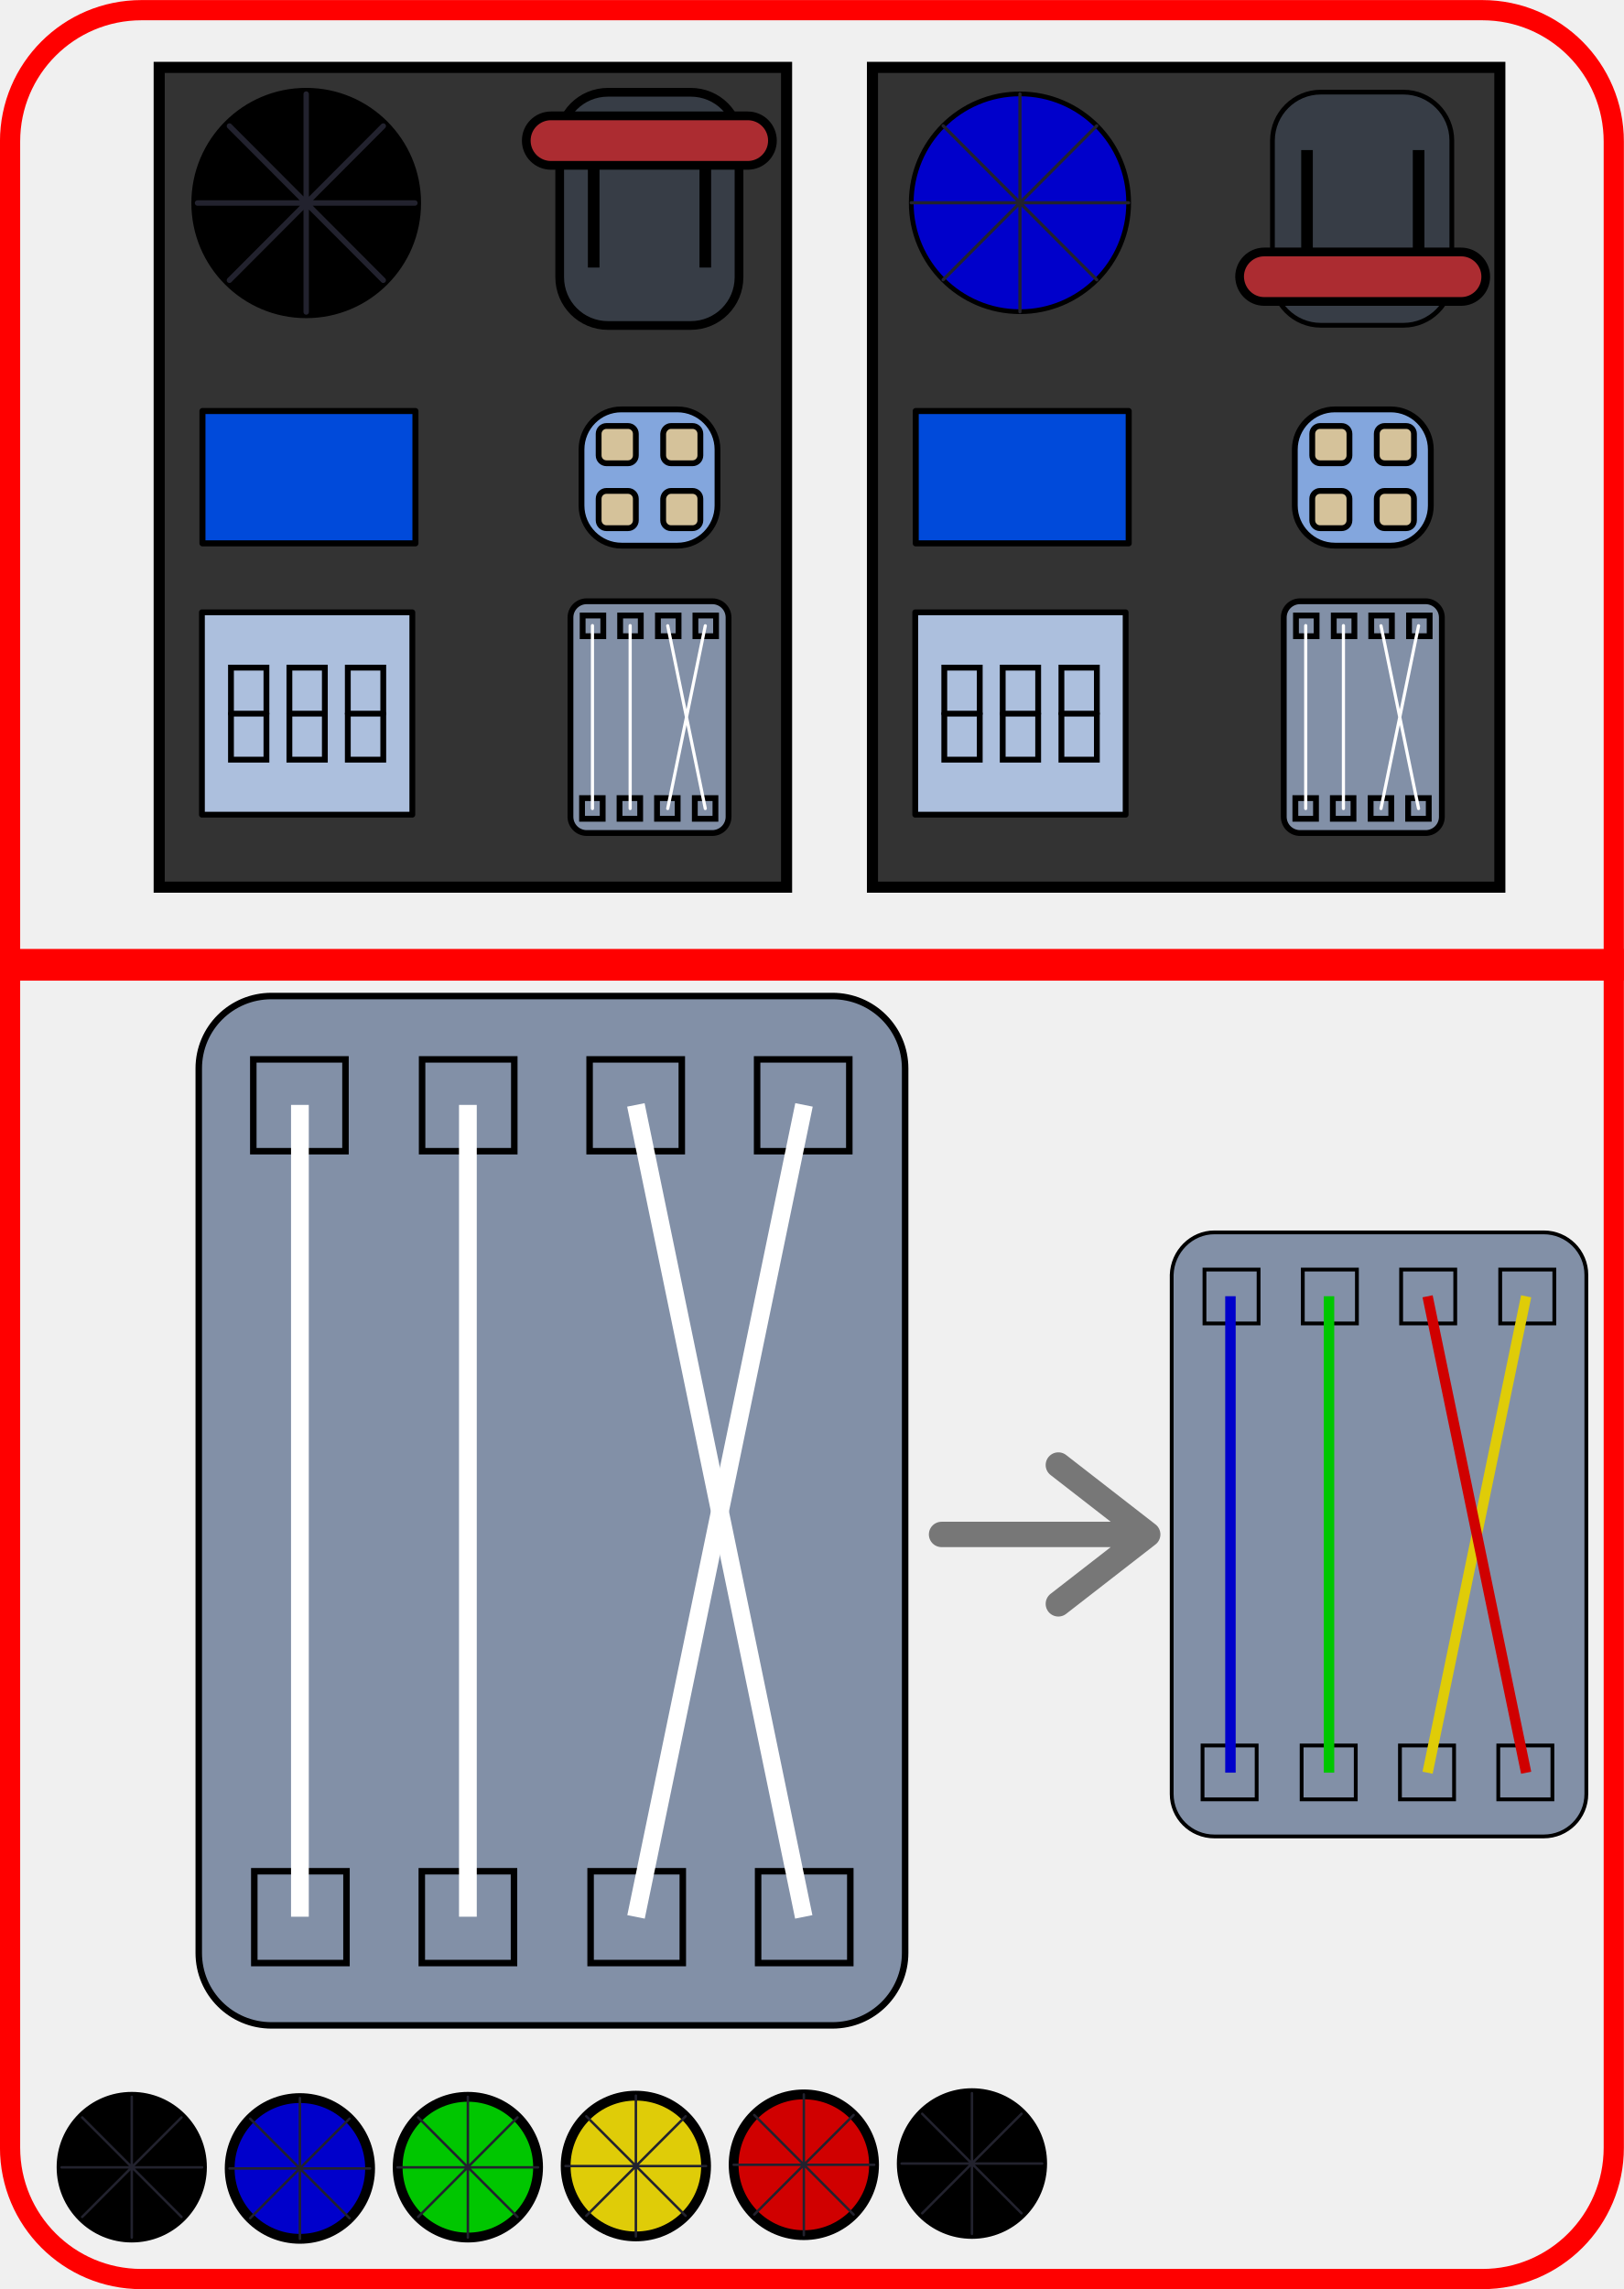
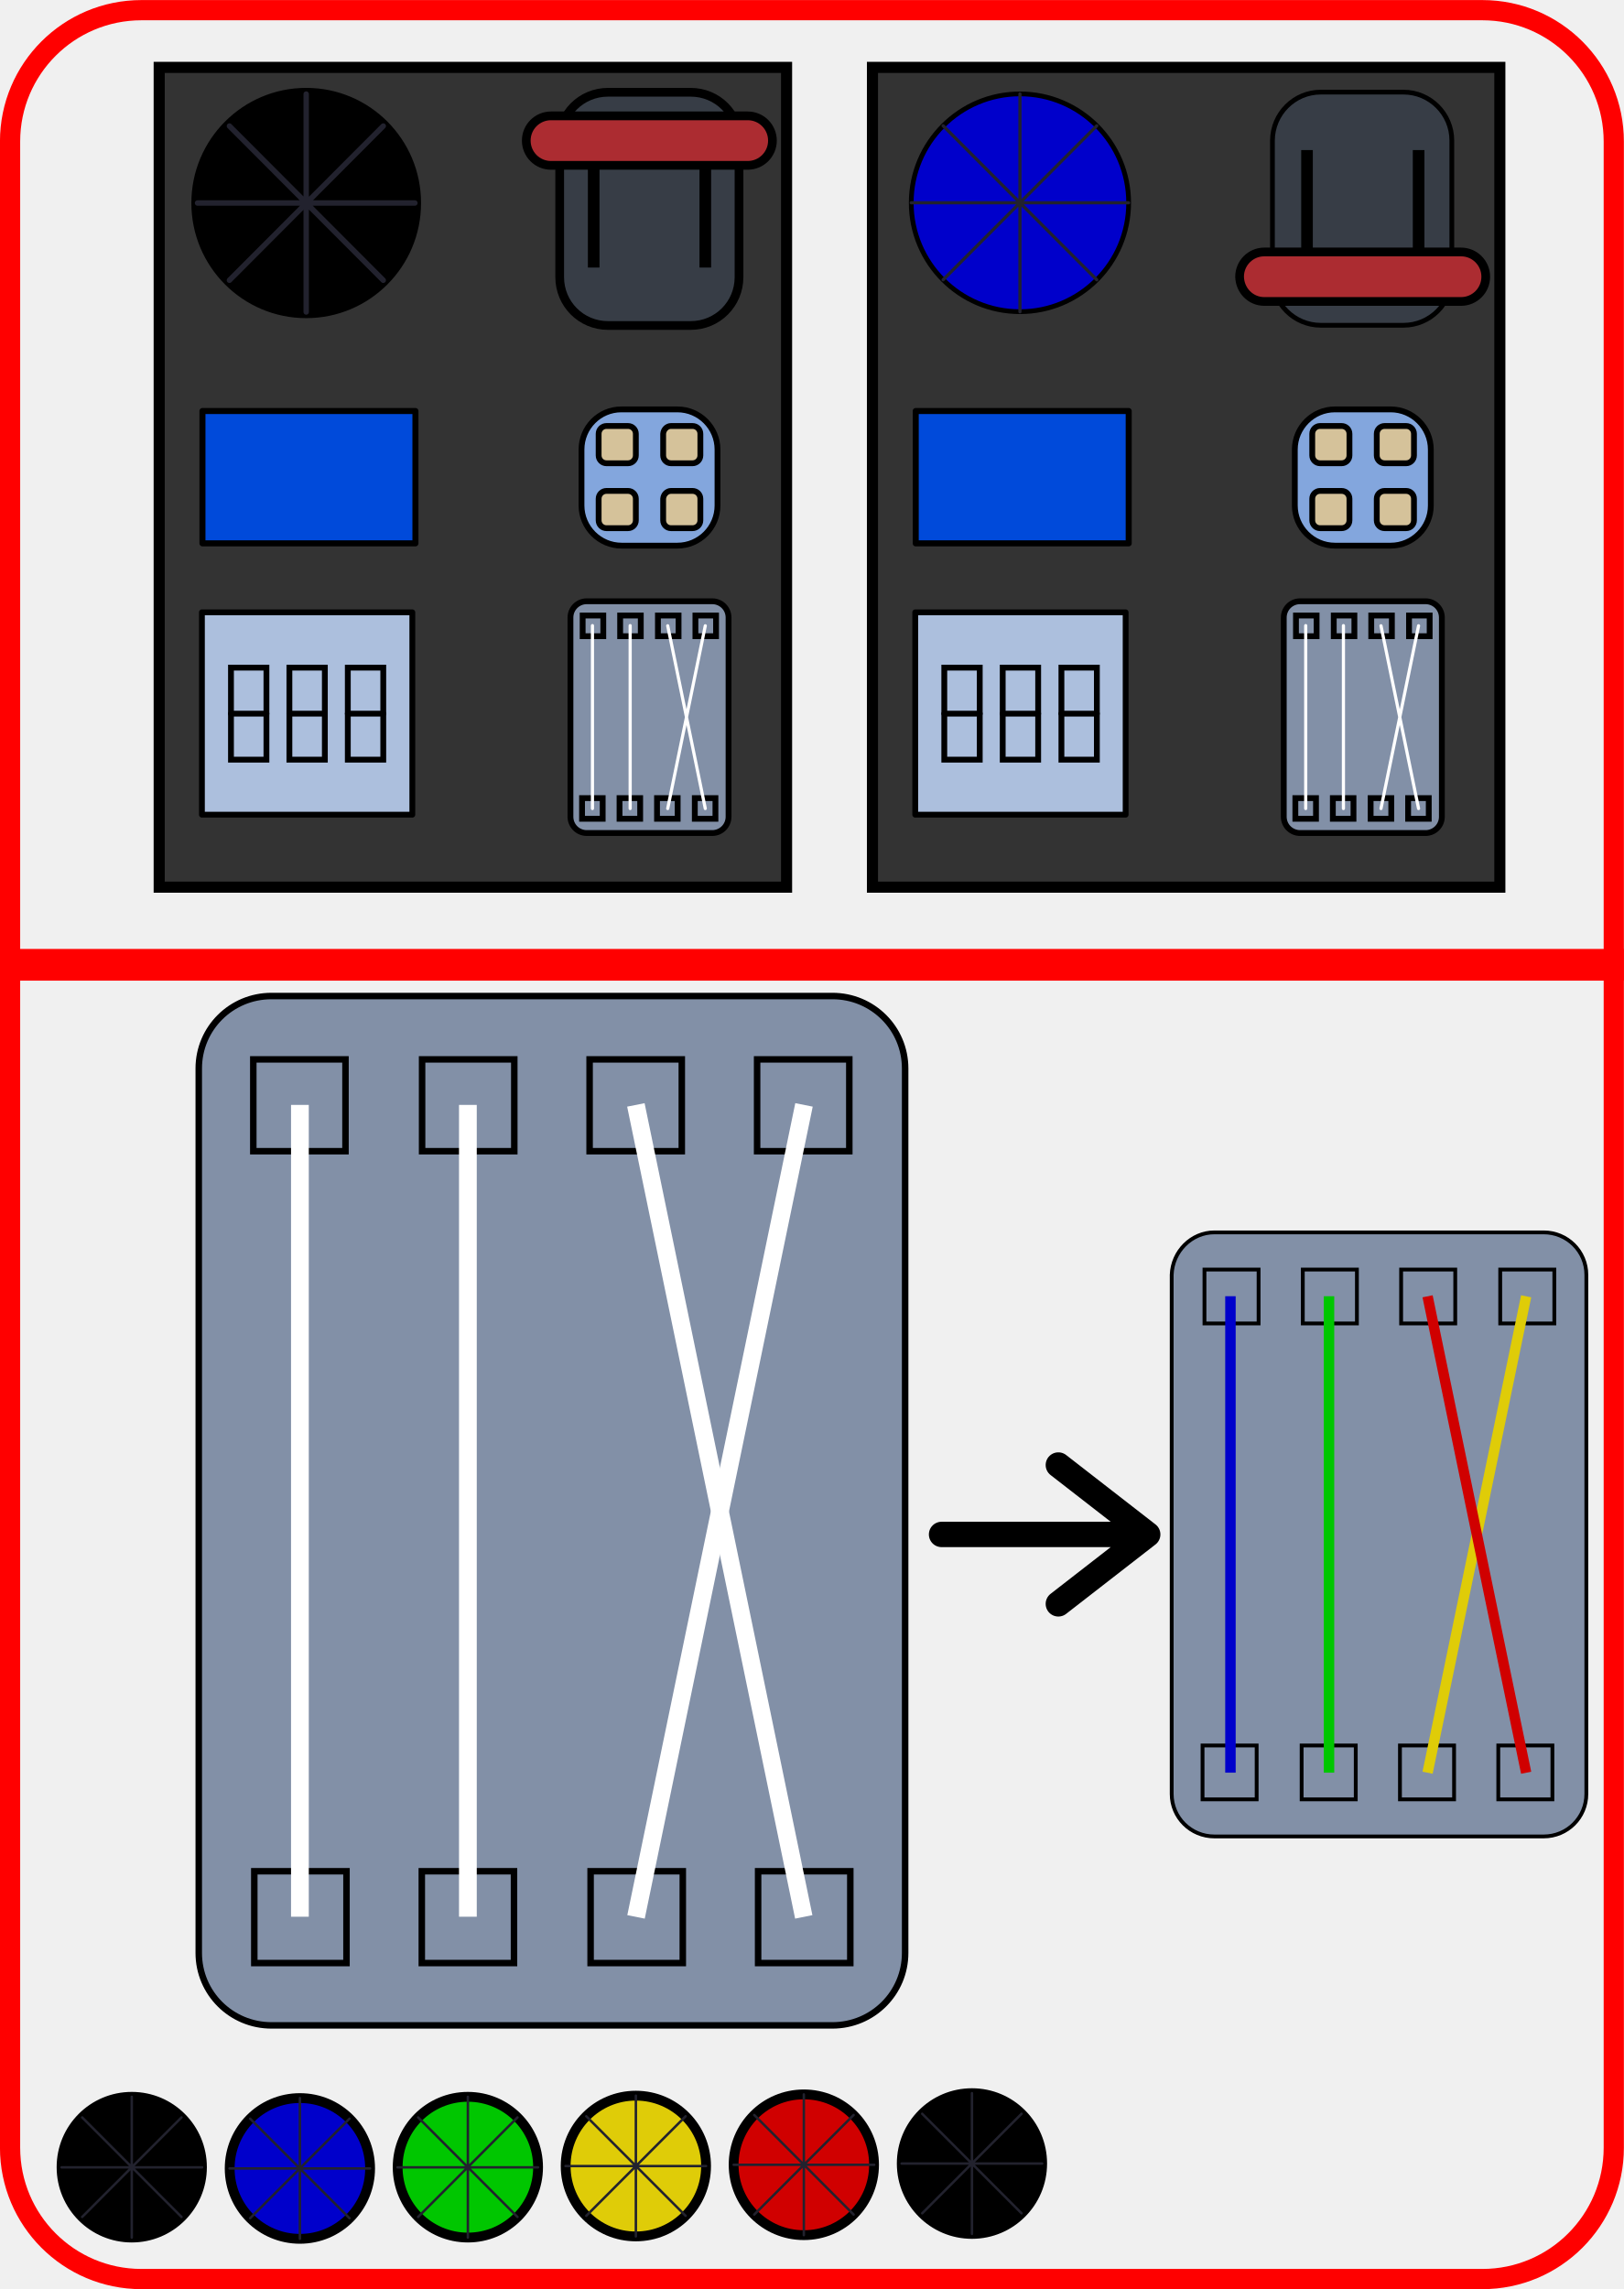
<svg xmlns="http://www.w3.org/2000/svg" viewBox="0 0 1024.6 1444.2">
  <style>
    .st3,.st6{stroke:#000}.st3{fill:#333;stroke-width:7.005;stroke-linecap:round;stroke-miterlimit:15.118}.st6{fill:#373d46;stroke-width:3}
    .st6,.st7,.st8{stroke-miterlimit:10}.st7,.st8,.st9{stroke:#000}.st7,.st8{fill:#ac2c31;stroke-width:4}.st8{stroke-width:3}
    .st9{fill:#004ada;stroke-width:3.806;stroke-linecap:round;stroke-linejoin:round;stroke-miterlimit:3.78}.st10,.st11{fill:#acbfdd}
    .st10,.st11,.st12,.st13,.st14{stroke:#000;stroke-width:2}.st10{stroke-linecap:round;stroke-linejoin:round;stroke-miterlimit:1}
    .st11,.st12,.st13,.st14{stroke-linecap:square;stroke-miterlimit:100}.st12{fill:#83a6dd}.st13{fill:#d5c29a}.st14{fill:#8290a7}
    .st15,.st18,.st19{stroke-linecap:round;stroke-linejoin:round}.st15{fill:#8290a7;stroke:#fff;stroke-width:2;stroke-miterlimit:100}
    .st18{stroke:#000;stroke-width:6.197;stroke-miterlimit:3.78}.st19{fill:#333;stroke:#22222e;stroke-width:1.549;stroke-miterlimit:2.442}
    .st24{stroke:#000;stroke-width:.5;stroke-miterlimit:10}.st24,.st25{fill:#8290a7}.st26{fill:#fff}.st28{fill:#0000cb}.st29{fill:#00c600}
    .st30{fill:#dfcc08}.st31{fill:#d00000}
  </style>
  <g transform="translate(-600.345 84.321)">
    <path fill="none" stroke="red" stroke-miterlimit="15.118" stroke-width="12.751" d="M689.6-77.9h846.2c45.8 0 82.9 37.1 82.9 82.9v1265.7c0 45.8-37.1 82.9-82.9 82.9H689.6c-45.8 0-82.9-37.1-82.9-82.9V4.9c0-45.7 37.1-82.8 82.9-82.8z" />
-     <path stroke="#777" stroke-linecap="round" stroke-linejoin="round" stroke-miterlimit="1" stroke-width="16" d="M1194.5 883.8h130.1-130.1zm130.1 0-56.4-43.8 56.4 43.8zm0 0-56.4 43.8 56.4-43.8z" />
+     <path stroke="#000" stroke-linecap="round" stroke-linejoin="round" stroke-miterlimit="1" stroke-width="16" d="M1194.5 883.8h130.1-130.1zm130.1 0-56.4-43.8 56.4 43.8zm0 0-56.4 43.8 56.4-43.8z" />
    <path fill="#4d4d4d" stroke="red" stroke-miterlimit="15.118" stroke-width="20" d="M611.6 524.4H1625" />
    <rect width="395.9" height="517.2" x="700.8" y="-41.8" class="st3" />
    <g transform="matrix(1.706 0 0 1.71 -104.124 -419.474)">
      <ellipse cx="526.2" cy="270.9" stroke="#000" stroke-linecap="round" stroke-linejoin="round" stroke-miterlimit="1" stroke-width=".96" rx="42" ry="42" />
      <path fill="#333" stroke="#22222e" stroke-linecap="round" stroke-linejoin="round" stroke-miterlimit="1" stroke-width="2" d="M526.2 230.7v80.4-80.4zm40.2 40.2H486h80.4zm-68.6-28.4 56.9 56.9-56.9-56.9zm56.9 0-56.9 56.9 56.9-56.9z" />
    </g>
    <path d="M623.1 232.3h28.5c9.2 0 16.6 7.4 16.6 16.6v46.9c0 9.2-7.4 16.6-16.6 16.6h-28.5c-9.2 0-16.6-7.4-16.6-16.6v-46.9c0-9.2 7.4-16.6 16.6-16.6z" class="st6" transform="matrix(1.834 0 0 1.837 -158.788 -452.84)" />
    <path d="M618.2 248.9v43.6-43.6zm38.4 0v43.6-43.6z" class="st7" transform="matrix(1.834 0 0 1.837 -158.788 -452.84)" />
    <path d="M603.5 240.4h67.7c4.7 0 8.5 3.8 8.5 8.5s-3.8 8.5-8.5 8.5h-67.7c-4.7 0-8.5-3.8-8.5-8.5s3.8-8.5 8.5-8.5z" class="st8" transform="matrix(1.834 0 0 1.837 -158.788 -452.84)" />
    <rect width="134.4" height="83.5" x="728.1" y="175" class="st9" />
    <g transform="matrix(1.834 0 0 1.837 -159.163 -446.38)">
      <rect width="72.4" height="69.5" x="483.6" y="407.4" class="st10" />
      <path d="M493.6 426.4h12.2V458h-12.2v-31.6z" class="st11" />
      <path d="M493.6 442.2h12.2" class="st10" />
      <path d="M513.7 426.4h12.2V458h-12.2v-31.6z" class="st11" />
      <path d="M513.7 442.2h12.2" class="st10" />
      <path d="M533.8 426.4H546V458h-12.2v-31.6z" class="st11" />
      <path d="M533.8 442.2H546" class="st10" />
    </g>
    <path d="M627.7 337.7H647c7.6 0 13.8 6.2 13.8 13.8v19.2c0 7.6-6.2 13.8-13.8 13.8h-19.2c-7.6 0-13.8-6.2-13.8-13.8v-19.2c0-7.6 6.1-13.8 13.7-13.8z" class="st12" transform="matrix(1.834 0 0 1.837 -158.788 -446.38)" />
    <path d="M622.6 343.4h7.4c1.5 0 2.7 1.2 2.7 2.7v7.4c0 1.5-1.2 2.7-2.7 2.7h-7.4c-1.5 0-2.7-1.2-2.7-2.7v-7.4c0-1.5 1.2-2.7 2.7-2.7z" class="st13" transform="matrix(1.834 0 0 1.837 -158.788 -446.38)" />
    <path d="M644.8 343.4h7.4c1.5 0 2.7 1.2 2.7 2.7v7.4c0 1.5-1.2 2.7-2.7 2.7h-7.4c-1.5 0-2.7-1.2-2.7-2.7v-7.4c.1-1.5 1.3-2.7 2.7-2.7z" class="st13" transform="matrix(1.834 0 0 1.837 -158.788 -446.38)" />
    <path d="M622.6 365.7h7.4c1.5 0 2.7 1.2 2.7 2.7v7.4c0 1.5-1.2 2.7-2.7 2.7h-7.4c-1.5 0-2.7-1.2-2.7-2.7v-7.4c0-1.5 1.2-2.7 2.7-2.7z" class="st13" transform="matrix(1.834 0 0 1.837 -158.788 -446.38)" />
    <path d="M644.8 365.7h7.4c1.5 0 2.7 1.2 2.7 2.7v7.4c0 1.5-1.2 2.7-2.7 2.7h-7.4c-1.5 0-2.7-1.2-2.7-2.7v-7.4c.1-1.5 1.3-2.7 2.7-2.7z" class="st13" transform="matrix(1.834 0 0 1.837 -158.788 -446.38)" />
    <path d="M615.8 403.6H659c3.1 0 5.6 2.5 5.6 5.6v68.4c0 3.1-2.5 5.6-5.6 5.6h-43.2c-3.1 0-5.6-2.5-5.6-5.6v-68.4c0-3.1 2.5-5.6 5.6-5.6z" class="st14" transform="matrix(1.834 0 0 1.837 -158.788 -446.38)" />
    <g transform="matrix(1.834 0 0 1.837 -158.421 -446.38)">
      <rect width="7.1" height="7.1" x="614.2" y="408.5" class="st14" />
      <rect width="7.1" height="7.1" x="627.1" y="408.5" class="st14" />
      <rect width="7.1" height="7.1" x="640.1" y="408.5" class="st14" />
      <rect width="7.1" height="7.1" x="653" y="408.5" class="st14" />
    </g>
    <g transform="matrix(-1.834 0 0 -1.837 1575.79 517.142)">
      <rect width="7.1" height="7.1" x="285.7" y="46.2" class="st14" />
      <rect width="7.1" height="7.1" x="298.7" y="46.2" class="st14" />
      <rect width="7.1" height="7.1" x="311.6" y="46.2" class="st14" />
      <rect width="7.1" height="7.1" x="324.5" y="46.2" class="st14" />
    </g>
    <path d="M974.2 425.8V310.4v115.4zm23.8 0V310.4v115.4zm23.7 0 23.7-115.3-23.7 115.3zm23.7 0-23.7-115.3 23.7 115.3z" class="st15" />
    <rect width="395.9" height="517.2" x="1150.9" y="-41.8" class="st3" />
    <g transform="translate(12.368 -44.975)">
      <ellipse cx="1231.6" cy="88.6" fill="#0000cb" stroke="#000" stroke-linecap="round" stroke-linejoin="round" stroke-miterlimit="3.78" stroke-width="3" rx="68.6" ry="68.7" />
      <path fill="#333" stroke="#22222e" stroke-linecap="round" stroke-linejoin="round" stroke-miterlimit="3.78" stroke-width="2" d="M1231.6 19.9v137.5V19.9zm68.6 68.7H1163h137.2zM1183.1 40l97 97.2-97-97.2zm97 0-97 97.2 97-97.2z" />
    </g>
    <path d="M1433.8-26.2h52.2c16.8 0 30.5 13.7 30.5 30.5v86.1c0 16.8-13.7 30.5-30.5 30.5h-52.2c-16.8 0-30.5-13.7-30.5-30.5V4.3c.1-16.8 13.7-30.5 30.5-30.5z" class="st6" />
    <path d="M798.7 143.4V187v-43.6zm38.4 0V187v-43.6z" class="st7" transform="matrix(1.834 0 0 -1.837 -39.696 353.876)" />
    <path d="M784 135h67.7c4.7 0 8.5 3.8 8.5 8.5s-3.8 8.5-8.5 8.5H784c-4.7 0-8.5-3.8-8.5-8.5.1-4.7 3.8-8.5 8.5-8.5z" class="st8" transform="matrix(1.834 0 0 -1.837 -39.696 353.876)" />
    <rect width="134.4" height="83.5" x="1178.2" y="175" class="st9" />
    <g transform="matrix(1.834 0 0 1.837 -40.072 -446.38)">
      <rect width="72.4" height="69.5" x="664.1" y="407.4" class="st10" />
      <path d="M674.1 426.4h12.2V458h-12.2v-31.6z" class="st11" />
      <path d="M674.1 442.2h12.2" class="st10" />
      <path d="M694.2 426.4h12.2V458h-12.2v-31.6z" class="st11" />
      <path d="M694.2 442.2h12.2" class="st10" />
      <path d="M714.4 426.4h12.2V458h-12.2v-31.6z" class="st11" />
      <path d="M714.4 442.2h12.2" class="st10" />
    </g>
    <path d="M808.3 337.7h19.2c7.6 0 13.8 6.2 13.8 13.8v19.2c0 7.6-6.2 13.8-13.8 13.8h-19.2c-7.6 0-13.8-6.2-13.8-13.8v-19.2c0-7.6 6.2-13.8 13.8-13.8z" class="st12" transform="matrix(1.834 0 0 1.837 -39.696 -446.38)" />
    <path d="M803.2 343.4h7.4c1.5 0 2.7 1.2 2.7 2.7v7.4c0 1.5-1.2 2.7-2.7 2.7h-7.4c-1.5 0-2.7-1.2-2.7-2.7v-7.4c0-1.5 1.2-2.7 2.7-2.7z" class="st13" transform="matrix(1.834 0 0 1.837 -39.696 -446.38)" />
    <path d="M825.4 343.4h7.4c1.5 0 2.7 1.2 2.7 2.7v7.4c0 1.5-1.2 2.7-2.7 2.7h-7.4c-1.5 0-2.7-1.2-2.7-2.7v-7.4c0-1.5 1.2-2.7 2.7-2.7z" class="st13" transform="matrix(1.834 0 0 1.837 -39.696 -446.38)" />
    <path d="M803.2 365.7h7.4c1.5 0 2.7 1.2 2.7 2.7v7.4c0 1.5-1.2 2.7-2.7 2.7h-7.4c-1.5 0-2.7-1.2-2.7-2.7v-7.4c0-1.5 1.2-2.7 2.7-2.7z" class="st13" transform="matrix(1.834 0 0 1.837 -39.696 -446.38)" />
    <path d="M825.4 365.7h7.4c1.5 0 2.7 1.2 2.7 2.7v7.4c0 1.5-1.2 2.7-2.7 2.7h-7.4c-1.5 0-2.7-1.2-2.7-2.7v-7.4c0-1.5 1.2-2.7 2.7-2.7z" class="st13" transform="matrix(1.834 0 0 1.837 -39.696 -446.38)" />
    <path d="M796.3 403.6h43.2c3.1 0 5.6 2.5 5.6 5.6v68.4c0 3.1-2.5 5.6-5.6 5.6h-43.2c-3.1 0-5.6-2.5-5.6-5.6v-68.4c0-3.1 2.5-5.6 5.6-5.6z" class="st14" transform="matrix(1.834 0 0 1.837 -39.696 -446.38)" />
    <g transform="matrix(1.834 0 0 1.837 -39.33 -446.38)">
      <rect width="7.1" height="7.1" x="794.7" y="408.5" class="st14" />
      <rect width="7.1" height="7.1" x="807.7" y="408.5" class="st14" />
      <rect width="7.1" height="7.1" x="820.6" y="408.5" class="st14" />
      <rect width="7.1" height="7.1" x="833.6" y="408.5" class="st14" />
    </g>
    <g transform="matrix(-1.834 0 0 -1.837 1694.882 517.142)">
      <rect width="7.1" height="7.1" x="105.2" y="46.2" class="st14" />
      <rect width="7.1" height="7.1" x="118.1" y="46.2" class="st14" />
      <rect width="7.1" height="7.1" x="131.1" y="46.2" class="st14" />
      <rect width="7.1" height="7.1" x="144" y="46.2" class="st14" />
    </g>
    <path d="M1424.3 425.8V310.4v115.4zm23.8 0V310.4v115.4zm23.7 0 23.7-115.3-23.7 115.3zm23.7 0-23.7-115.3 23.7 115.3z" class="st15" />
    <g transform="translate(-43.413 7.121)">
      <ellipse cx="726.9" cy="1275.9" class="st18" rx="44.3" ry="44.4" />
      <path d="M726.9 1231.5v88.8-88.8zm44.4 44.5h-88.7 88.7zm-75.7-31.5 62.7 62.8-62.7-62.8zm62.7 0-62.7 62.8 62.7-62.8z" class="st19" />
    </g>
    <g transform="translate(-43.413 7.121)">
      <ellipse cx="1257.1" cy="1273.6" class="st18" rx="44.3" ry="44.4" />
      <path d="M1257.1 1229.2v88.8-88.8zm44.3 44.4h-88.7 88.7zm-75.7-31.4 62.7 62.8-62.7-62.8zm62.7 0-62.7 62.8 62.7-62.8z" class="st19" />
    </g>
    <g transform="translate(-43.413 7.121)">
      <ellipse cx="833" cy="1276.7" fill="#0000cb" stroke="#000" stroke-linecap="round" stroke-linejoin="round" stroke-miterlimit="3.78" stroke-width="6.197" rx="44.3" ry="44.4" />
      <path d="M833 1232.3v88.8-88.8zm44.3 44.4h-88.7 88.7zm-75.7-31.4 62.7 62.8-62.7-62.8zm62.7 0-62.7 62.8 62.7-62.8z" class="st19" />
    </g>
    <g transform="translate(-43.413 7.121)">
      <ellipse cx="939" cy="1275.9" fill="#00c600" stroke="#000" stroke-linecap="round" stroke-linejoin="round" stroke-miterlimit="3.78" stroke-width="6.197" rx="44.3" ry="44.4" />
      <path d="M939 1231.5v88.8-88.8zm44.3 44.5h-88.7 88.7zm-75.7-31.5 62.7 62.8-62.7-62.8zm62.7 0-62.7 62.8 62.7-62.8z" class="st19" />
    </g>
    <ellipse cx="1001.6" cy="1282.3" fill="#dfcc08" stroke="#000" stroke-linecap="round" stroke-linejoin="round" stroke-miterlimit="3.78" stroke-width="6.197" rx="44.3" ry="44.4" />
    <path d="M1001.6 1237.9v88.8-88.8zm44.3 44.4h-88.7 88.7zm-75.6-31.4 62.7 62.8-62.7-62.8zm62.7 0-62.7 62.8 62.7-62.8z" class="st19" />
    <ellipse cx="1107.6" cy="1281.5" fill="#d00000" stroke="#000" stroke-linecap="round" stroke-linejoin="round" stroke-miterlimit="3.78" stroke-width="6.197" rx="44.3" ry="44.4" />
    <path d="M1107.6 1237.1v88.8-88.8zm44.4 44.4h-88.7 88.7zm-75.7-31.4 62.7 62.8-62.7-62.8zm62.7 0-62.7 62.8 62.7-62.8z" class="st19" />
    <path d="M482.8 308.4H526c3.1 0 5.6 2.5 5.6 5.6v68.4c0 3.1-2.5 5.6-5.6 5.6h-43.2c-3.1 0-5.6-2.5-5.6-5.6V314c0-3.1 2.5-5.6 5.6-5.6z" class="st24" transform="matrix(8.194 0 0 8.159 -3184.41 -1972.136)" />
    <g transform="matrix(8.194 0 0 8.159 -3182.771 -1972.136)">
      <rect width="7.1" height="7.1" x="481.2" y="313.3" class="st24" />
      <rect width="7.1" height="7.1" x="494.2" y="313.3" class="st24" />
      <rect width="7.1" height="7.1" x="507.1" y="313.3" class="st24" />
      <rect width="7.1" height="7.1" x="520" y="313.3" class="st24" />
    </g>
    <g transform="matrix(-8.194 0 0 -8.159 4567.745 2307.918)">
      <rect width="7.1" height="7.1" x="418.7" y="141.4" class="st24" />
      <rect width="7.1" height="7.1" x="431.6" y="141.4" class="st24" />
      <rect width="7.1" height="7.1" x="444.6" y="141.4" class="st24" />
      <rect width="7.1" height="7.1" x="457.5" y="141.4" class="st24" />
    </g>
    <path d="M789.6 1125V612.8 1125z" class="st25" />
    <path d="M784 612.8V1125h11.2V612.8H784z" class="st26" />
    <path d="M895.6 1125V612.8 1125z" class="st25" />
    <path d="M890 612.8V1125h11.2V612.8H890z" class="st26" />
    <path d="m1001.6 1125 106-512.3-106 512.3z" class="st25" />
    <path d="m1102.2 611.7-106 512.3 11 2.2 106-512.3-11-2.2z" class="st26" />
    <path d="m1107.7 1125-106-512.3 106 512.3z" class="st25" />
    <path d="m1007.1 611.7-11 2.2 106 512.3 10.9-2.2-105.9-512.3z" class="st26" />
    <path d="M584.5 371.2h43.2c3.1 0 5.6 2.5 5.6 5.6v68.4c0 3.1-2.5 5.6-5.6 5.6h-43.2c-3.1 0-5.6-2.5-5.6-5.6v-68.4c.1-3.1 2.6-5.6 5.6-5.6z" class="st24" transform="matrix(4.81 0 0 4.788 -1444.783 -1084.083)" />
    <g transform="matrix(4.81 0 0 4.788 -1443.821 -1084.083)">
      <rect width="7.1" height="7.1" x="583" y="376.1" class="st24" />
      <rect width="7.1" height="7.1" x="595.9" y="376.1" class="st24" />
      <rect width="7.1" height="7.1" x="608.8" y="376.1" class="st24" />
      <rect width="7.1" height="7.1" x="621.8" y="376.1" class="st24" />
    </g>
    <g transform="matrix(-4.81 0 0 -4.788 3104.742 1427.765)">
      <rect width="7.1" height="7.1" x="317" y="78.7" class="st24" />
      <rect width="7.1" height="7.1" x="329.9" y="78.7" class="st24" />
      <rect width="7.1" height="7.1" x="342.8" y="78.7" class="st24" />
      <rect width="7.1" height="7.1" x="355.8" y="78.7" class="st24" />
    </g>
    <path d="M1376.7 1034.2V733.5v300.7z" class="st28" />
    <path d="M1373.5 733.5v300.6h6.6V733.5h-6.6z" class="st28" />
    <path d="M1439 1034.2V733.5v300.7z" class="st29" />
    <path d="M1435.7 733.5v300.6h6.6V733.5h-6.6z" class="st29" />
    <path d="m1501.2 1034.2 62.2-300.6-62.2 300.6z" class="st30" />
    <path d="m1560.2 732.9-62.2 300.6 6.4 1.3 62.2-300.6-6.4-1.3z" class="st30" />
    <path d="m1563.4 1034.2-62.2-300.6 62.2 300.6z" class="st31" />
    <path d="m1504.4 732.9-6.4 1.3 62.2 300.6 6.4-1.3-62.2-300.6z" class="st31" />
  </g>
</svg>
